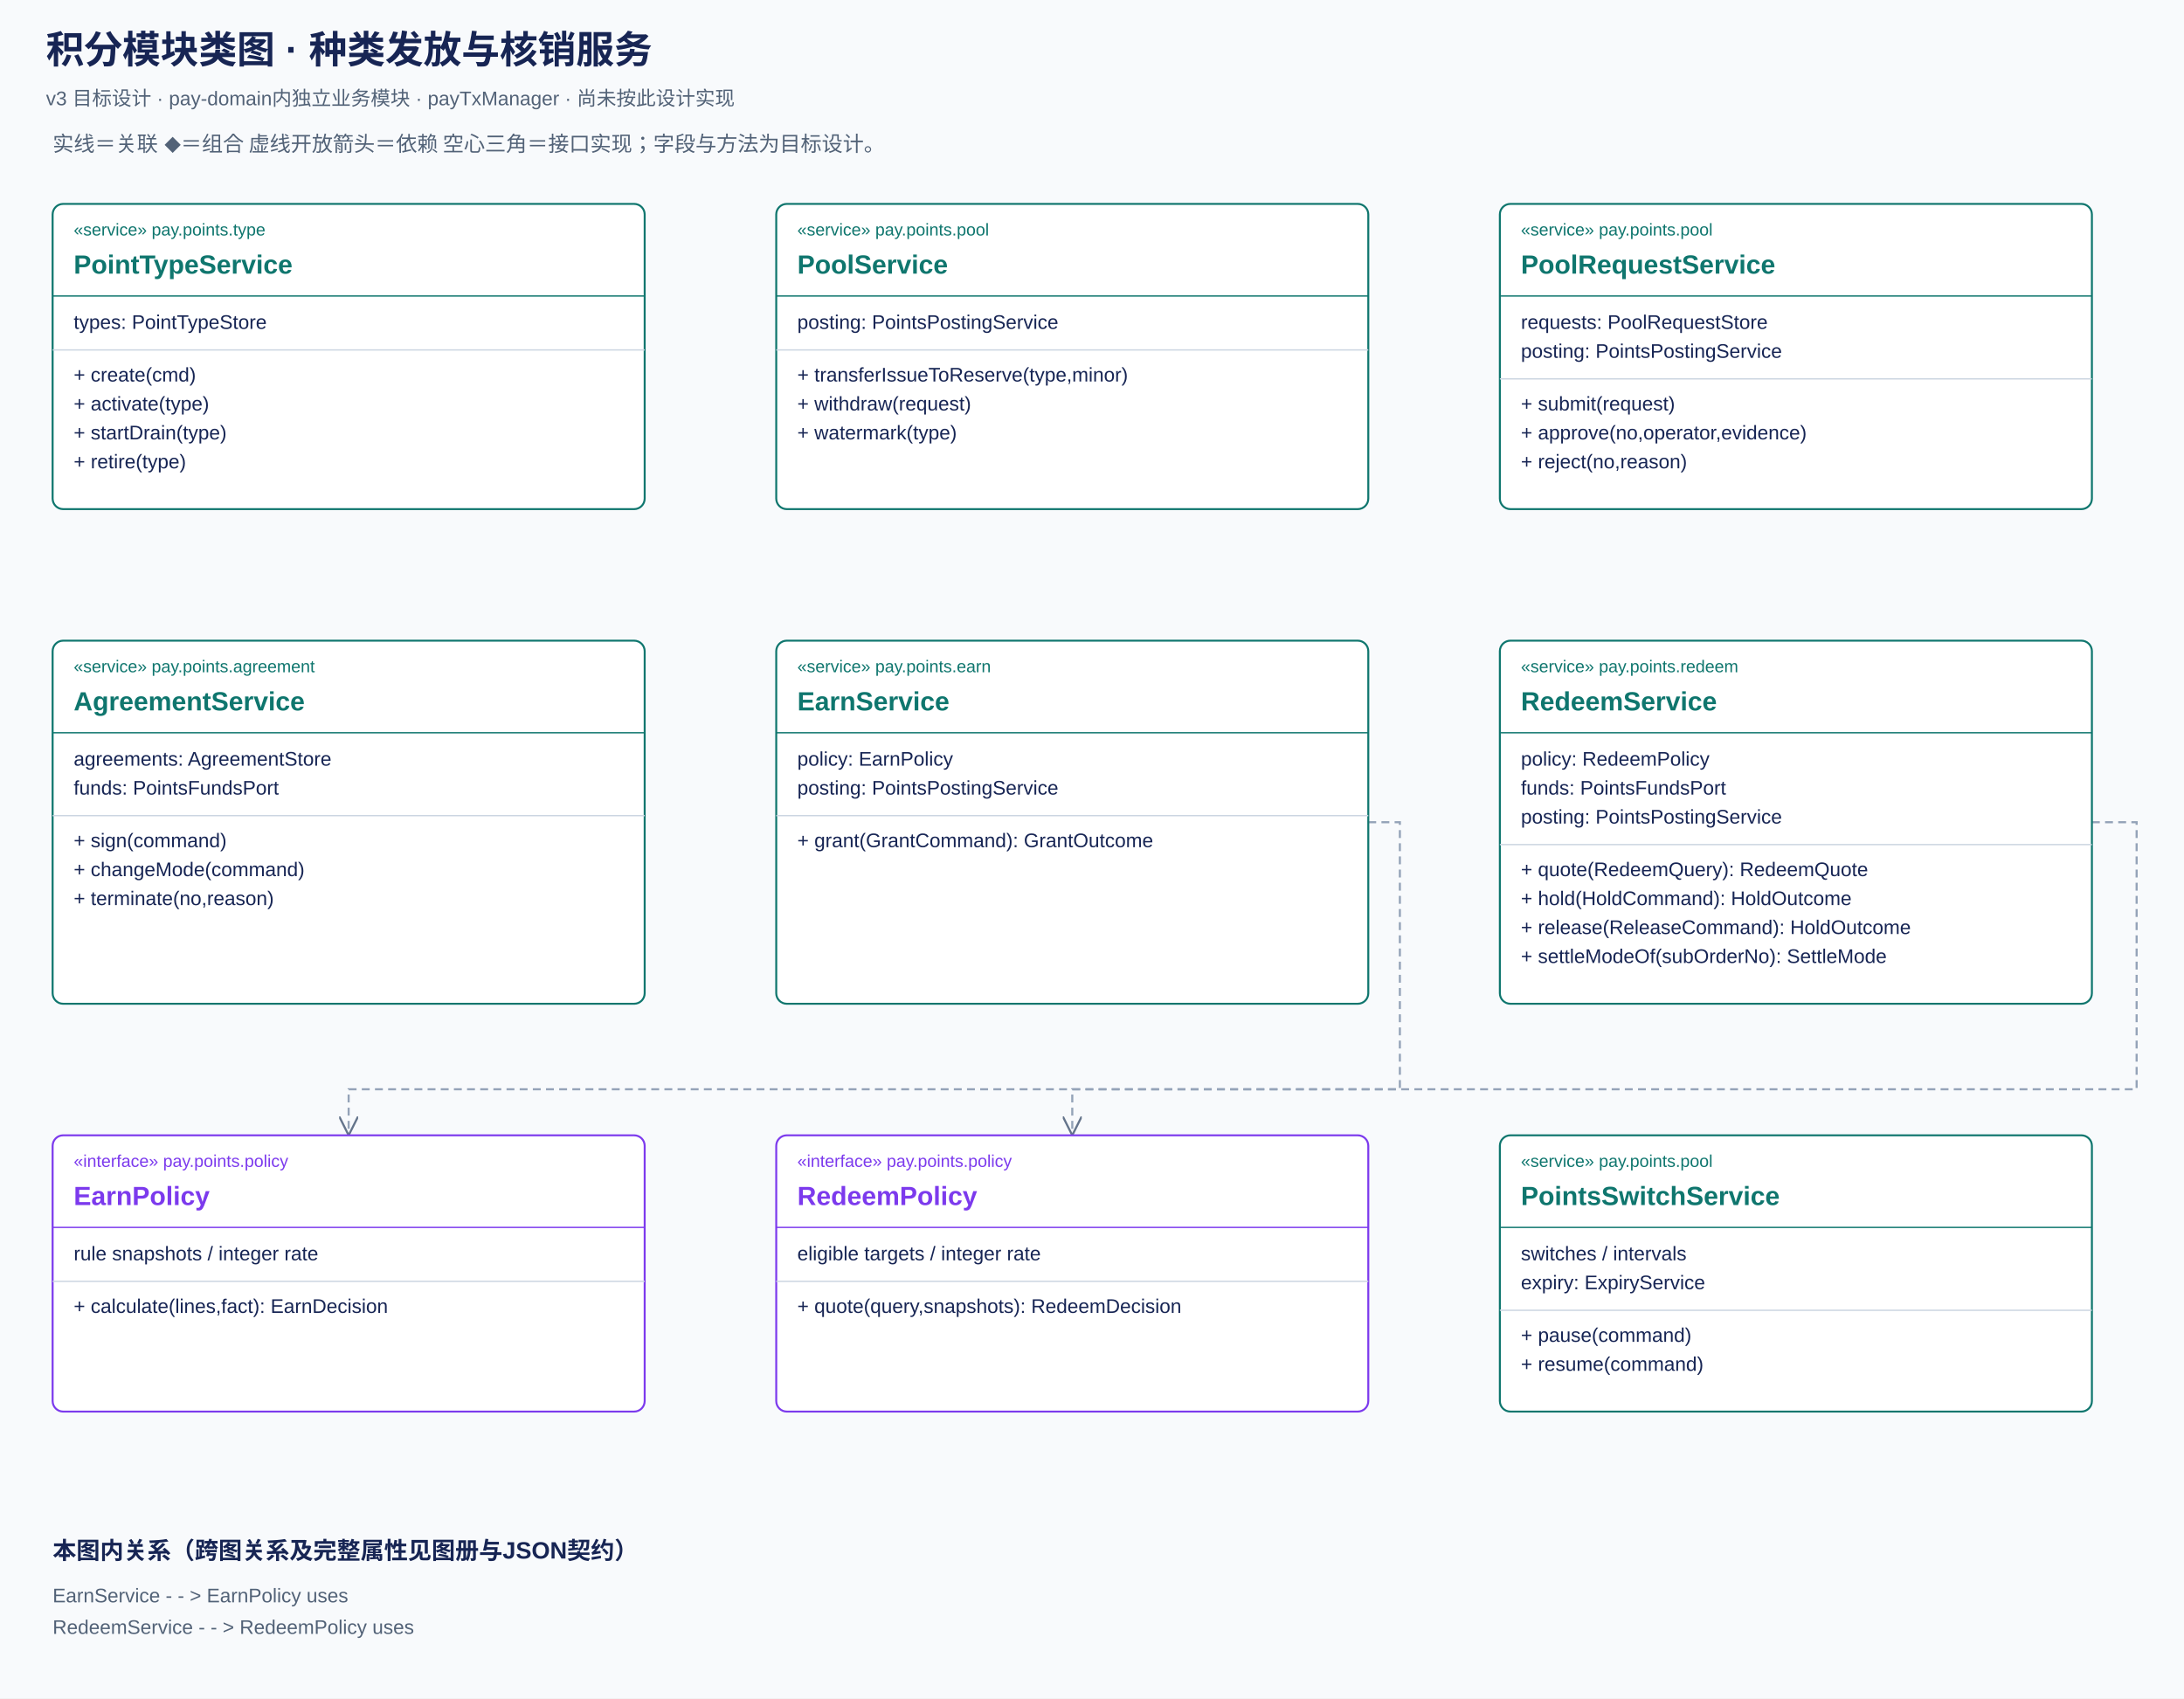
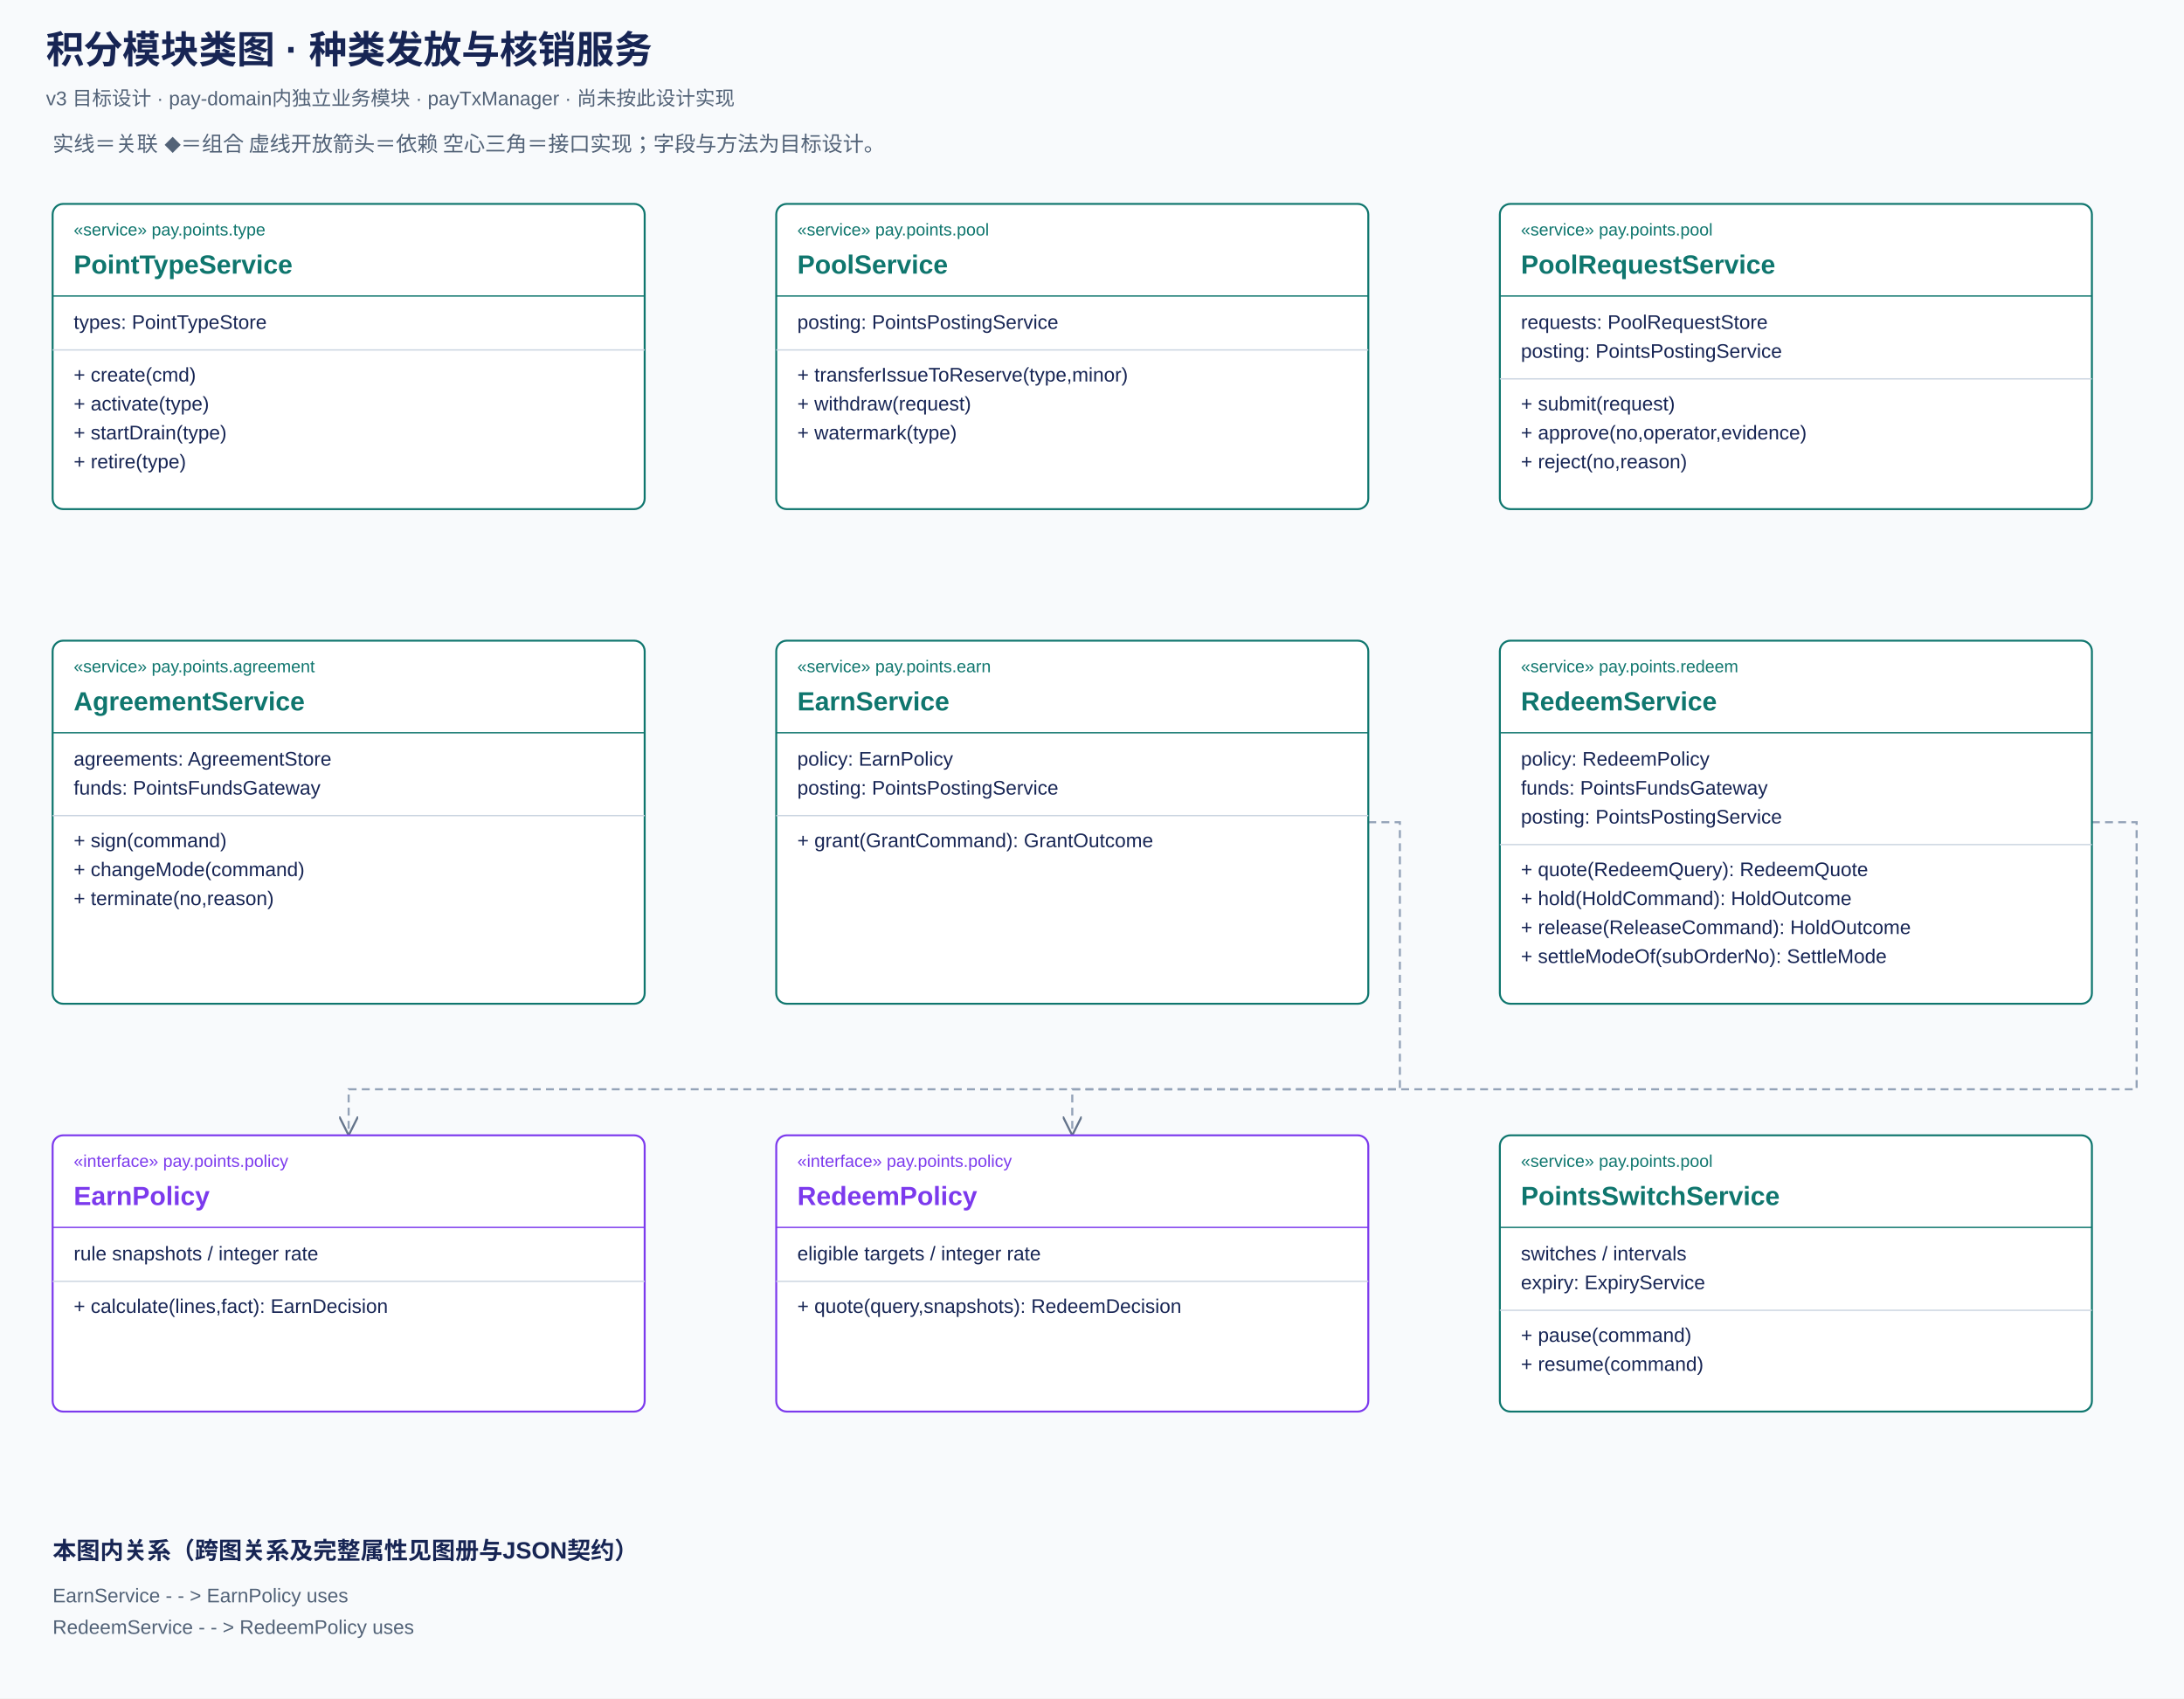
<svg xmlns="http://www.w3.org/2000/svg" width="1660" height="1291" viewBox="0 0 1660 1291">
  <defs>
    <marker id="point" markerWidth="9" markerHeight="8" refX="8" refY="4" orient="auto">
      <path d="M0 0L8 4L0 8" fill="#2563eb" />
    </marker>
    <marker id="money" markerWidth="9" markerHeight="8" refX="8" refY="4" orient="auto">
      <path d="M0 0L8 4L0 8" fill="#c2410c" />
    </marker>
    <marker id="dep" markerWidth="10" markerHeight="9" refX="9" refY="4.5" orient="auto">
      <path d="M0 0L9 4.5L0 9" fill="none" stroke="#64748b" />
    </marker>
    <marker id="real" markerWidth="13" markerHeight="12" refX="12" refY="6" orient="auto">
      <path d="M0 0L12 6L0 12Z" fill="white" stroke="#475569" />
    </marker>
    <marker id="diamond" markerWidth="15" markerHeight="10" refX="14" refY="5" orient="auto-start-reverse">
      <path d="M0 5L7 0L14 5L7 10Z" fill="#475569" />
    </marker>
  </defs>
  <rect width="1660" height="1291" fill="#f8fafc" />
  <text x="35" y="48" font-family="PingFang SC,Microsoft YaHei,Arial,sans-serif" font-size="29" fill="#172554" font-weight="650" text-anchor="start">积分模块类图 · 种类发放与核销服务</text>
  <text x="35" y="80" font-family="PingFang SC,Microsoft YaHei,Arial,sans-serif" font-size="15" fill="#526277" font-weight="400" text-anchor="start">v3 目标设计 · pay-domain内独立业务模块 · payTxManager · 尚未按此设计实现</text>
  <text x="40" y="115" font-family="PingFang SC,Microsoft YaHei,Arial,sans-serif" font-size="16" fill="#526277" font-weight="400" text-anchor="start">实线＝关联  ◆＝组合  虚线开放箭头＝依赖  空心三角＝接口实现；字段与方法为目标设计。</text>
  <path d="M1040,625.0 L1064,625.0 L1064,828 L265.0,828 L265.0,863" fill="none" stroke="#94a3b8" stroke-width="1.6" stroke-dasharray="6 4" marker-end="url(#dep)" />
  <path d="M1590,625.0 L1624,625.0 L1624,828 L815.0,828 L815.0,863" fill="none" stroke="#94a3b8" stroke-width="1.6" stroke-dasharray="6 4" marker-end="url(#dep)" />
  <rect x="40" y="155" width="450" height="232" rx="8" fill="white" stroke="#0f766e" stroke-width="1.5" />
  <text x="56" y="179" font-family="PingFang SC,Microsoft YaHei,Arial,sans-serif" font-size="13" fill="#0f766e" font-weight="400" text-anchor="start">«service»  pay.points.type</text>
  <text x="56" y="208" font-family="PingFang SC,Microsoft YaHei,Arial,sans-serif" font-size="20" fill="#0f766e" font-weight="650" text-anchor="start">PointTypeService</text>
  <path d="M40 225H490" stroke="#0f766e" stroke-width="1" />
  <text x="56" y="250" font-family="PingFang SC,Microsoft YaHei,Arial,sans-serif" font-size="15" fill="#172554" font-weight="400" text-anchor="start">types: PointTypeStore</text>
  <path d="M40 266H490" stroke="#cbd5e1" />
  <text x="56" y="290" font-family="PingFang SC,Microsoft YaHei,Arial,sans-serif" font-size="15" fill="#172554" font-weight="400" text-anchor="start">+ create(cmd)</text>
  <text x="56" y="312" font-family="PingFang SC,Microsoft YaHei,Arial,sans-serif" font-size="15" fill="#172554" font-weight="400" text-anchor="start">+ activate(type)</text>
  <text x="56" y="334" font-family="PingFang SC,Microsoft YaHei,Arial,sans-serif" font-size="15" fill="#172554" font-weight="400" text-anchor="start">+ startDrain(type)</text>
  <text x="56" y="356" font-family="PingFang SC,Microsoft YaHei,Arial,sans-serif" font-size="15" fill="#172554" font-weight="400" text-anchor="start">+ retire(type)</text>
  <rect x="590" y="155" width="450" height="232" rx="8" fill="white" stroke="#0f766e" stroke-width="1.5" />
  <text x="606" y="179" font-family="PingFang SC,Microsoft YaHei,Arial,sans-serif" font-size="13" fill="#0f766e" font-weight="400" text-anchor="start">«service»  pay.points.pool</text>
  <text x="606" y="208" font-family="PingFang SC,Microsoft YaHei,Arial,sans-serif" font-size="20" fill="#0f766e" font-weight="650" text-anchor="start">PoolService</text>
  <path d="M590 225H1040" stroke="#0f766e" stroke-width="1" />
  <text x="606" y="250" font-family="PingFang SC,Microsoft YaHei,Arial,sans-serif" font-size="15" fill="#172554" font-weight="400" text-anchor="start">posting: PointsPostingService</text>
  <path d="M590 266H1040" stroke="#cbd5e1" />
  <text x="606" y="290" font-family="PingFang SC,Microsoft YaHei,Arial,sans-serif" font-size="15" fill="#172554" font-weight="400" text-anchor="start">+ transferIssueToReserve(type,minor)</text>
  <text x="606" y="312" font-family="PingFang SC,Microsoft YaHei,Arial,sans-serif" font-size="15" fill="#172554" font-weight="400" text-anchor="start">+ withdraw(request)</text>
  <text x="606" y="334" font-family="PingFang SC,Microsoft YaHei,Arial,sans-serif" font-size="15" fill="#172554" font-weight="400" text-anchor="start">+ watermark(type)</text>
  <rect x="1140" y="155" width="450" height="232" rx="8" fill="white" stroke="#0f766e" stroke-width="1.5" />
  <text x="1156" y="179" font-family="PingFang SC,Microsoft YaHei,Arial,sans-serif" font-size="13" fill="#0f766e" font-weight="400" text-anchor="start">«service»  pay.points.pool</text>
  <text x="1156" y="208" font-family="PingFang SC,Microsoft YaHei,Arial,sans-serif" font-size="20" fill="#0f766e" font-weight="650" text-anchor="start">PoolRequestService</text>
  <path d="M1140 225H1590" stroke="#0f766e" stroke-width="1" />
  <text x="1156" y="250" font-family="PingFang SC,Microsoft YaHei,Arial,sans-serif" font-size="15" fill="#172554" font-weight="400" text-anchor="start">requests: PoolRequestStore</text>
  <text x="1156" y="272" font-family="PingFang SC,Microsoft YaHei,Arial,sans-serif" font-size="15" fill="#172554" font-weight="400" text-anchor="start">posting: PointsPostingService</text>
  <path d="M1140 288H1590" stroke="#cbd5e1" />
  <text x="1156" y="312" font-family="PingFang SC,Microsoft YaHei,Arial,sans-serif" font-size="15" fill="#172554" font-weight="400" text-anchor="start">+ submit(request)</text>
  <text x="1156" y="334" font-family="PingFang SC,Microsoft YaHei,Arial,sans-serif" font-size="15" fill="#172554" font-weight="400" text-anchor="start">+ approve(no,operator,evidence)</text>
  <text x="1156" y="356" font-family="PingFang SC,Microsoft YaHei,Arial,sans-serif" font-size="15" fill="#172554" font-weight="400" text-anchor="start">+ reject(no,reason)</text>
  <rect x="40" y="487" width="450" height="276" rx="8" fill="white" stroke="#0f766e" stroke-width="1.5" />
  <text x="56" y="511" font-family="PingFang SC,Microsoft YaHei,Arial,sans-serif" font-size="13" fill="#0f766e" font-weight="400" text-anchor="start">«service»  pay.points.agreement</text>
  <text x="56" y="540" font-family="PingFang SC,Microsoft YaHei,Arial,sans-serif" font-size="20" fill="#0f766e" font-weight="650" text-anchor="start">AgreementService</text>
  <path d="M40 557H490" stroke="#0f766e" stroke-width="1" />
  <text x="56" y="582" font-family="PingFang SC,Microsoft YaHei,Arial,sans-serif" font-size="15" fill="#172554" font-weight="400" text-anchor="start">agreements: AgreementStore</text>
-   <text x="56" y="604" font-family="PingFang SC,Microsoft YaHei,Arial,sans-serif" font-size="15" fill="#172554" font-weight="400" text-anchor="start">funds: PointsFundsPort</text>
+   <text x="56" y="604" font-family="PingFang SC,Microsoft YaHei,Arial,sans-serif" font-size="15" fill="#172554" font-weight="400" text-anchor="start">funds: PointsFundsGateway</text>
  <path d="M40 620H490" stroke="#cbd5e1" />
  <text x="56" y="644" font-family="PingFang SC,Microsoft YaHei,Arial,sans-serif" font-size="15" fill="#172554" font-weight="400" text-anchor="start">+ sign(command)</text>
  <text x="56" y="666" font-family="PingFang SC,Microsoft YaHei,Arial,sans-serif" font-size="15" fill="#172554" font-weight="400" text-anchor="start">+ changeMode(command)</text>
  <text x="56" y="688" font-family="PingFang SC,Microsoft YaHei,Arial,sans-serif" font-size="15" fill="#172554" font-weight="400" text-anchor="start">+ terminate(no,reason)</text>
  <rect x="590" y="487" width="450" height="276" rx="8" fill="white" stroke="#0f766e" stroke-width="1.5" />
  <text x="606" y="511" font-family="PingFang SC,Microsoft YaHei,Arial,sans-serif" font-size="13" fill="#0f766e" font-weight="400" text-anchor="start">«service»  pay.points.earn</text>
  <text x="606" y="540" font-family="PingFang SC,Microsoft YaHei,Arial,sans-serif" font-size="20" fill="#0f766e" font-weight="650" text-anchor="start">EarnService</text>
  <path d="M590 557H1040" stroke="#0f766e" stroke-width="1" />
  <text x="606" y="582" font-family="PingFang SC,Microsoft YaHei,Arial,sans-serif" font-size="15" fill="#172554" font-weight="400" text-anchor="start">policy: EarnPolicy</text>
  <text x="606" y="604" font-family="PingFang SC,Microsoft YaHei,Arial,sans-serif" font-size="15" fill="#172554" font-weight="400" text-anchor="start">posting: PointsPostingService</text>
  <path d="M590 620H1040" stroke="#cbd5e1" />
  <text x="606" y="644" font-family="PingFang SC,Microsoft YaHei,Arial,sans-serif" font-size="15" fill="#172554" font-weight="400" text-anchor="start">+ grant(GrantCommand): GrantOutcome</text>
  <rect x="1140" y="487" width="450" height="276" rx="8" fill="white" stroke="#0f766e" stroke-width="1.5" />
  <text x="1156" y="511" font-family="PingFang SC,Microsoft YaHei,Arial,sans-serif" font-size="13" fill="#0f766e" font-weight="400" text-anchor="start">«service»  pay.points.redeem</text>
  <text x="1156" y="540" font-family="PingFang SC,Microsoft YaHei,Arial,sans-serif" font-size="20" fill="#0f766e" font-weight="650" text-anchor="start">RedeemService</text>
  <path d="M1140 557H1590" stroke="#0f766e" stroke-width="1" />
  <text x="1156" y="582" font-family="PingFang SC,Microsoft YaHei,Arial,sans-serif" font-size="15" fill="#172554" font-weight="400" text-anchor="start">policy: RedeemPolicy</text>
-   <text x="1156" y="604" font-family="PingFang SC,Microsoft YaHei,Arial,sans-serif" font-size="15" fill="#172554" font-weight="400" text-anchor="start">funds: PointsFundsPort</text>
+   <text x="1156" y="604" font-family="PingFang SC,Microsoft YaHei,Arial,sans-serif" font-size="15" fill="#172554" font-weight="400" text-anchor="start">funds: PointsFundsGateway</text>
  <text x="1156" y="626" font-family="PingFang SC,Microsoft YaHei,Arial,sans-serif" font-size="15" fill="#172554" font-weight="400" text-anchor="start">posting: PointsPostingService</text>
  <path d="M1140 642H1590" stroke="#cbd5e1" />
  <text x="1156" y="666" font-family="PingFang SC,Microsoft YaHei,Arial,sans-serif" font-size="15" fill="#172554" font-weight="400" text-anchor="start">+ quote(RedeemQuery): RedeemQuote</text>
  <text x="1156" y="688" font-family="PingFang SC,Microsoft YaHei,Arial,sans-serif" font-size="15" fill="#172554" font-weight="400" text-anchor="start">+ hold(HoldCommand): HoldOutcome</text>
  <text x="1156" y="710" font-family="PingFang SC,Microsoft YaHei,Arial,sans-serif" font-size="15" fill="#172554" font-weight="400" text-anchor="start">+ release(ReleaseCommand): HoldOutcome</text>
  <text x="1156" y="732" font-family="PingFang SC,Microsoft YaHei,Arial,sans-serif" font-size="15" fill="#172554" font-weight="400" text-anchor="start">+ settleModeOf(subOrderNo): SettleMode</text>
  <rect x="40" y="863" width="450" height="210" rx="8" fill="white" stroke="#7c3aed" stroke-width="1.5" />
  <text x="56" y="887" font-family="PingFang SC,Microsoft YaHei,Arial,sans-serif" font-size="13" fill="#7c3aed" font-weight="400" text-anchor="start">«interface»  pay.points.policy</text>
  <text x="56" y="916" font-family="PingFang SC,Microsoft YaHei,Arial,sans-serif" font-size="20" fill="#7c3aed" font-weight="650" text-anchor="start">EarnPolicy</text>
  <path d="M40 933H490" stroke="#7c3aed" stroke-width="1" />
  <text x="56" y="958" font-family="PingFang SC,Microsoft YaHei,Arial,sans-serif" font-size="15" fill="#172554" font-weight="400" text-anchor="start">rule snapshots / integer rate</text>
  <path d="M40 974H490" stroke="#cbd5e1" />
  <text x="56" y="998" font-family="PingFang SC,Microsoft YaHei,Arial,sans-serif" font-size="15" fill="#172554" font-weight="400" text-anchor="start">+ calculate(lines,fact): EarnDecision</text>
  <rect x="590" y="863" width="450" height="210" rx="8" fill="white" stroke="#7c3aed" stroke-width="1.5" />
  <text x="606" y="887" font-family="PingFang SC,Microsoft YaHei,Arial,sans-serif" font-size="13" fill="#7c3aed" font-weight="400" text-anchor="start">«interface»  pay.points.policy</text>
  <text x="606" y="916" font-family="PingFang SC,Microsoft YaHei,Arial,sans-serif" font-size="20" fill="#7c3aed" font-weight="650" text-anchor="start">RedeemPolicy</text>
  <path d="M590 933H1040" stroke="#7c3aed" stroke-width="1" />
  <text x="606" y="958" font-family="PingFang SC,Microsoft YaHei,Arial,sans-serif" font-size="15" fill="#172554" font-weight="400" text-anchor="start">eligible targets / integer rate</text>
  <path d="M590 974H1040" stroke="#cbd5e1" />
  <text x="606" y="998" font-family="PingFang SC,Microsoft YaHei,Arial,sans-serif" font-size="15" fill="#172554" font-weight="400" text-anchor="start">+ quote(query,snapshots): RedeemDecision</text>
  <rect x="1140" y="863" width="450" height="210" rx="8" fill="white" stroke="#0f766e" stroke-width="1.5" />
  <text x="1156" y="887" font-family="PingFang SC,Microsoft YaHei,Arial,sans-serif" font-size="13" fill="#0f766e" font-weight="400" text-anchor="start">«service»  pay.points.pool</text>
  <text x="1156" y="916" font-family="PingFang SC,Microsoft YaHei,Arial,sans-serif" font-size="20" fill="#0f766e" font-weight="650" text-anchor="start">PointsSwitchService</text>
  <path d="M1140 933H1590" stroke="#0f766e" stroke-width="1" />
  <text x="1156" y="958" font-family="PingFang SC,Microsoft YaHei,Arial,sans-serif" font-size="15" fill="#172554" font-weight="400" text-anchor="start">switches / intervals</text>
  <text x="1156" y="980" font-family="PingFang SC,Microsoft YaHei,Arial,sans-serif" font-size="15" fill="#172554" font-weight="400" text-anchor="start">expiry: ExpiryService</text>
  <path d="M1140 996H1590" stroke="#cbd5e1" />
  <text x="1156" y="1020" font-family="PingFang SC,Microsoft YaHei,Arial,sans-serif" font-size="15" fill="#172554" font-weight="400" text-anchor="start">+ pause(command)</text>
  <text x="1156" y="1042" font-family="PingFang SC,Microsoft YaHei,Arial,sans-serif" font-size="15" fill="#172554" font-weight="400" text-anchor="start">+ resume(command)</text>
  <text x="40" y="1185" font-family="PingFang SC,Microsoft YaHei,Arial,sans-serif" font-size="18" fill="#172554" font-weight="650" text-anchor="start">本图内关系（跨图关系及完整属性见图册与JSON契约）</text>
  <text x="40" y="1218" font-family="PingFang SC,Microsoft YaHei,Arial,sans-serif" font-size="15" fill="#526277" font-weight="400" text-anchor="start">EarnService - - &gt; EarnPolicy   uses </text>
  <text x="40" y="1242" font-family="PingFang SC,Microsoft YaHei,Arial,sans-serif" font-size="15" fill="#526277" font-weight="400" text-anchor="start">RedeemService - - &gt; RedeemPolicy   uses </text>
</svg>
